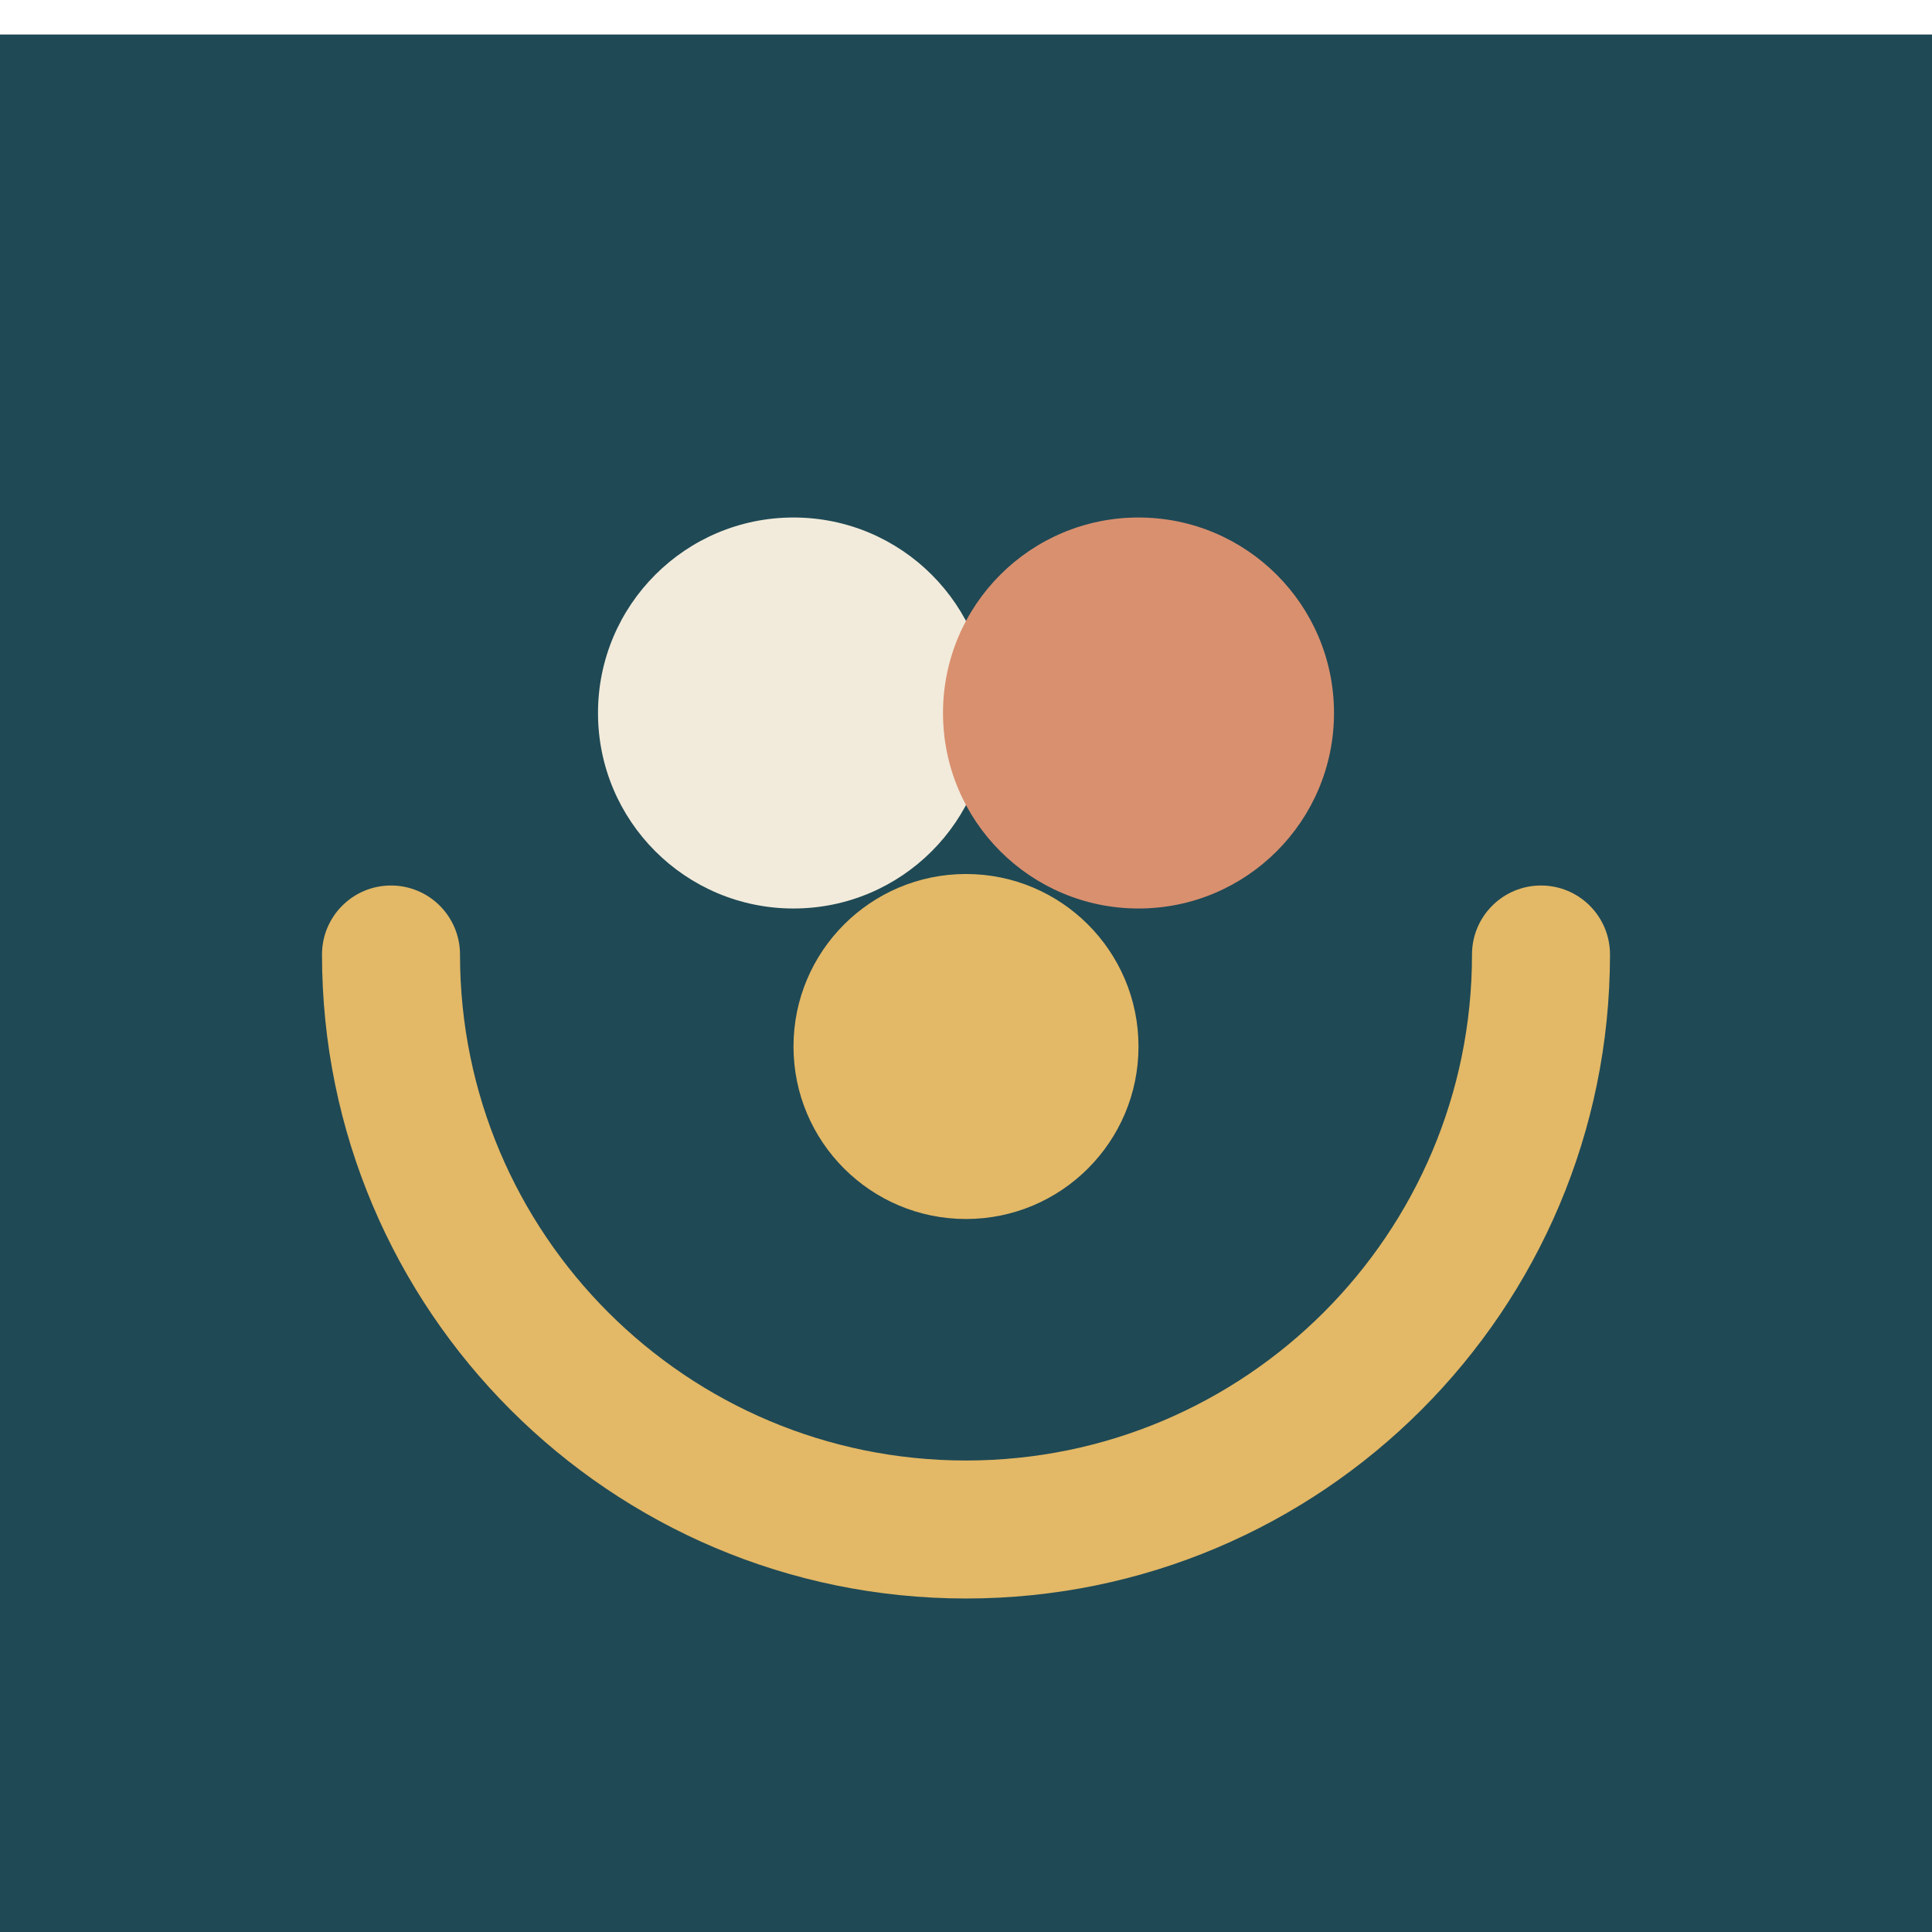
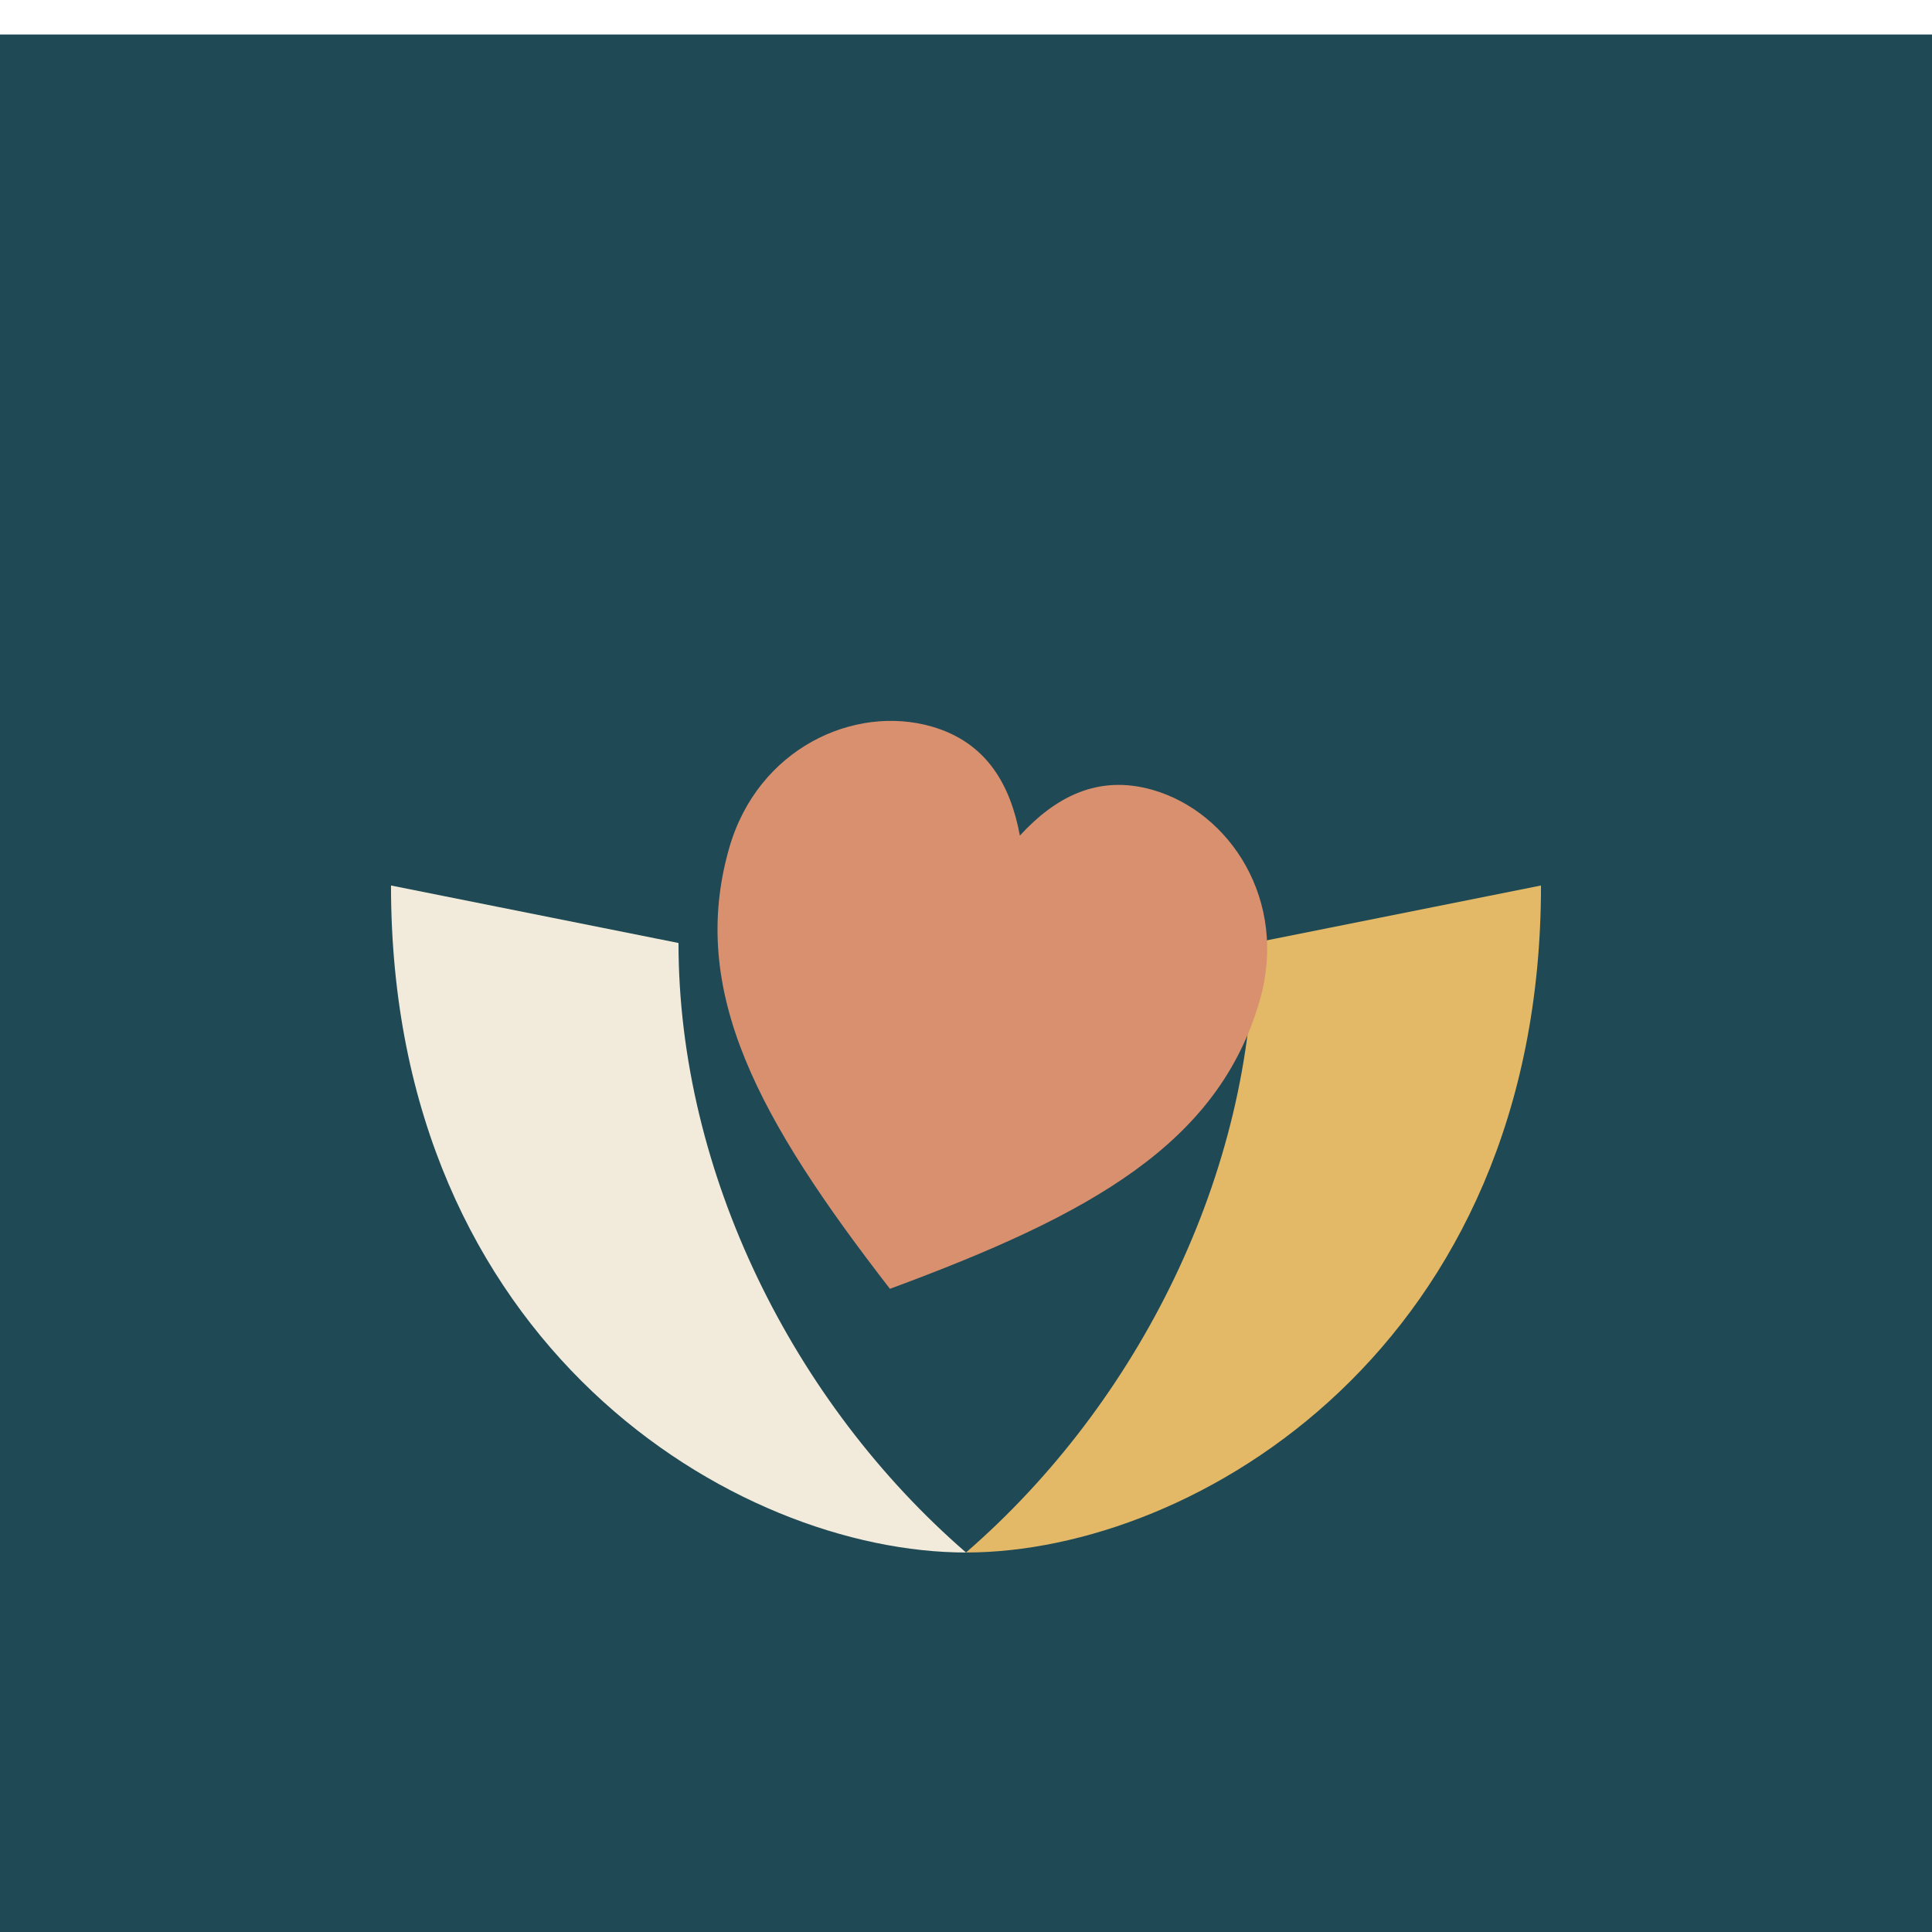
<svg xmlns="http://www.w3.org/2000/svg" viewBox="-168 -174 336 336" width="64" height="64">
  <rect x="-168" y="-168" width="336" height="336" fill="#1F4955" />
-   <circle cx="0" cy="8" r="30" fill="#E3B866" />
-   <circle cx="-30" cy="-50" r="34" fill="#F2EBDB" />
-   <circle cx="30" cy="-50" r="34" fill="#D9906F" />
-   <path d="M-112 -8 A112 112 0 0 0 112 -8 A12 12 0 0 0 88 -8 A88 88 0 0 1 -88 -8 A12 12 0 0 0 -112 -8 Z" fill="#E3B866" />
+   <path d="M-100 -20 C-100 60 -40 96 0 96 C-30 70 -50 30 -50 -10 Z" fill="#F2EBDB" />
+   <path d="M100 -20 C100 60 40 96 0 96 C30 70 50 30 50 -10 Z" fill="#E3B866" />
+   <g transform="rotate(16 0 4)">
+     <path d="M0 52 C-30 30 -48 12 -48 -14 C-48 -32 -34 -44 -20 -44 C-10 -44 -4 -38 0 -30 C4 -38 10 -44 20 -44 C34 -44 48 -32 48 -14 C48 12 30 30 0 52 Z" fill="#D9906F" />
+   </g>
</svg>
